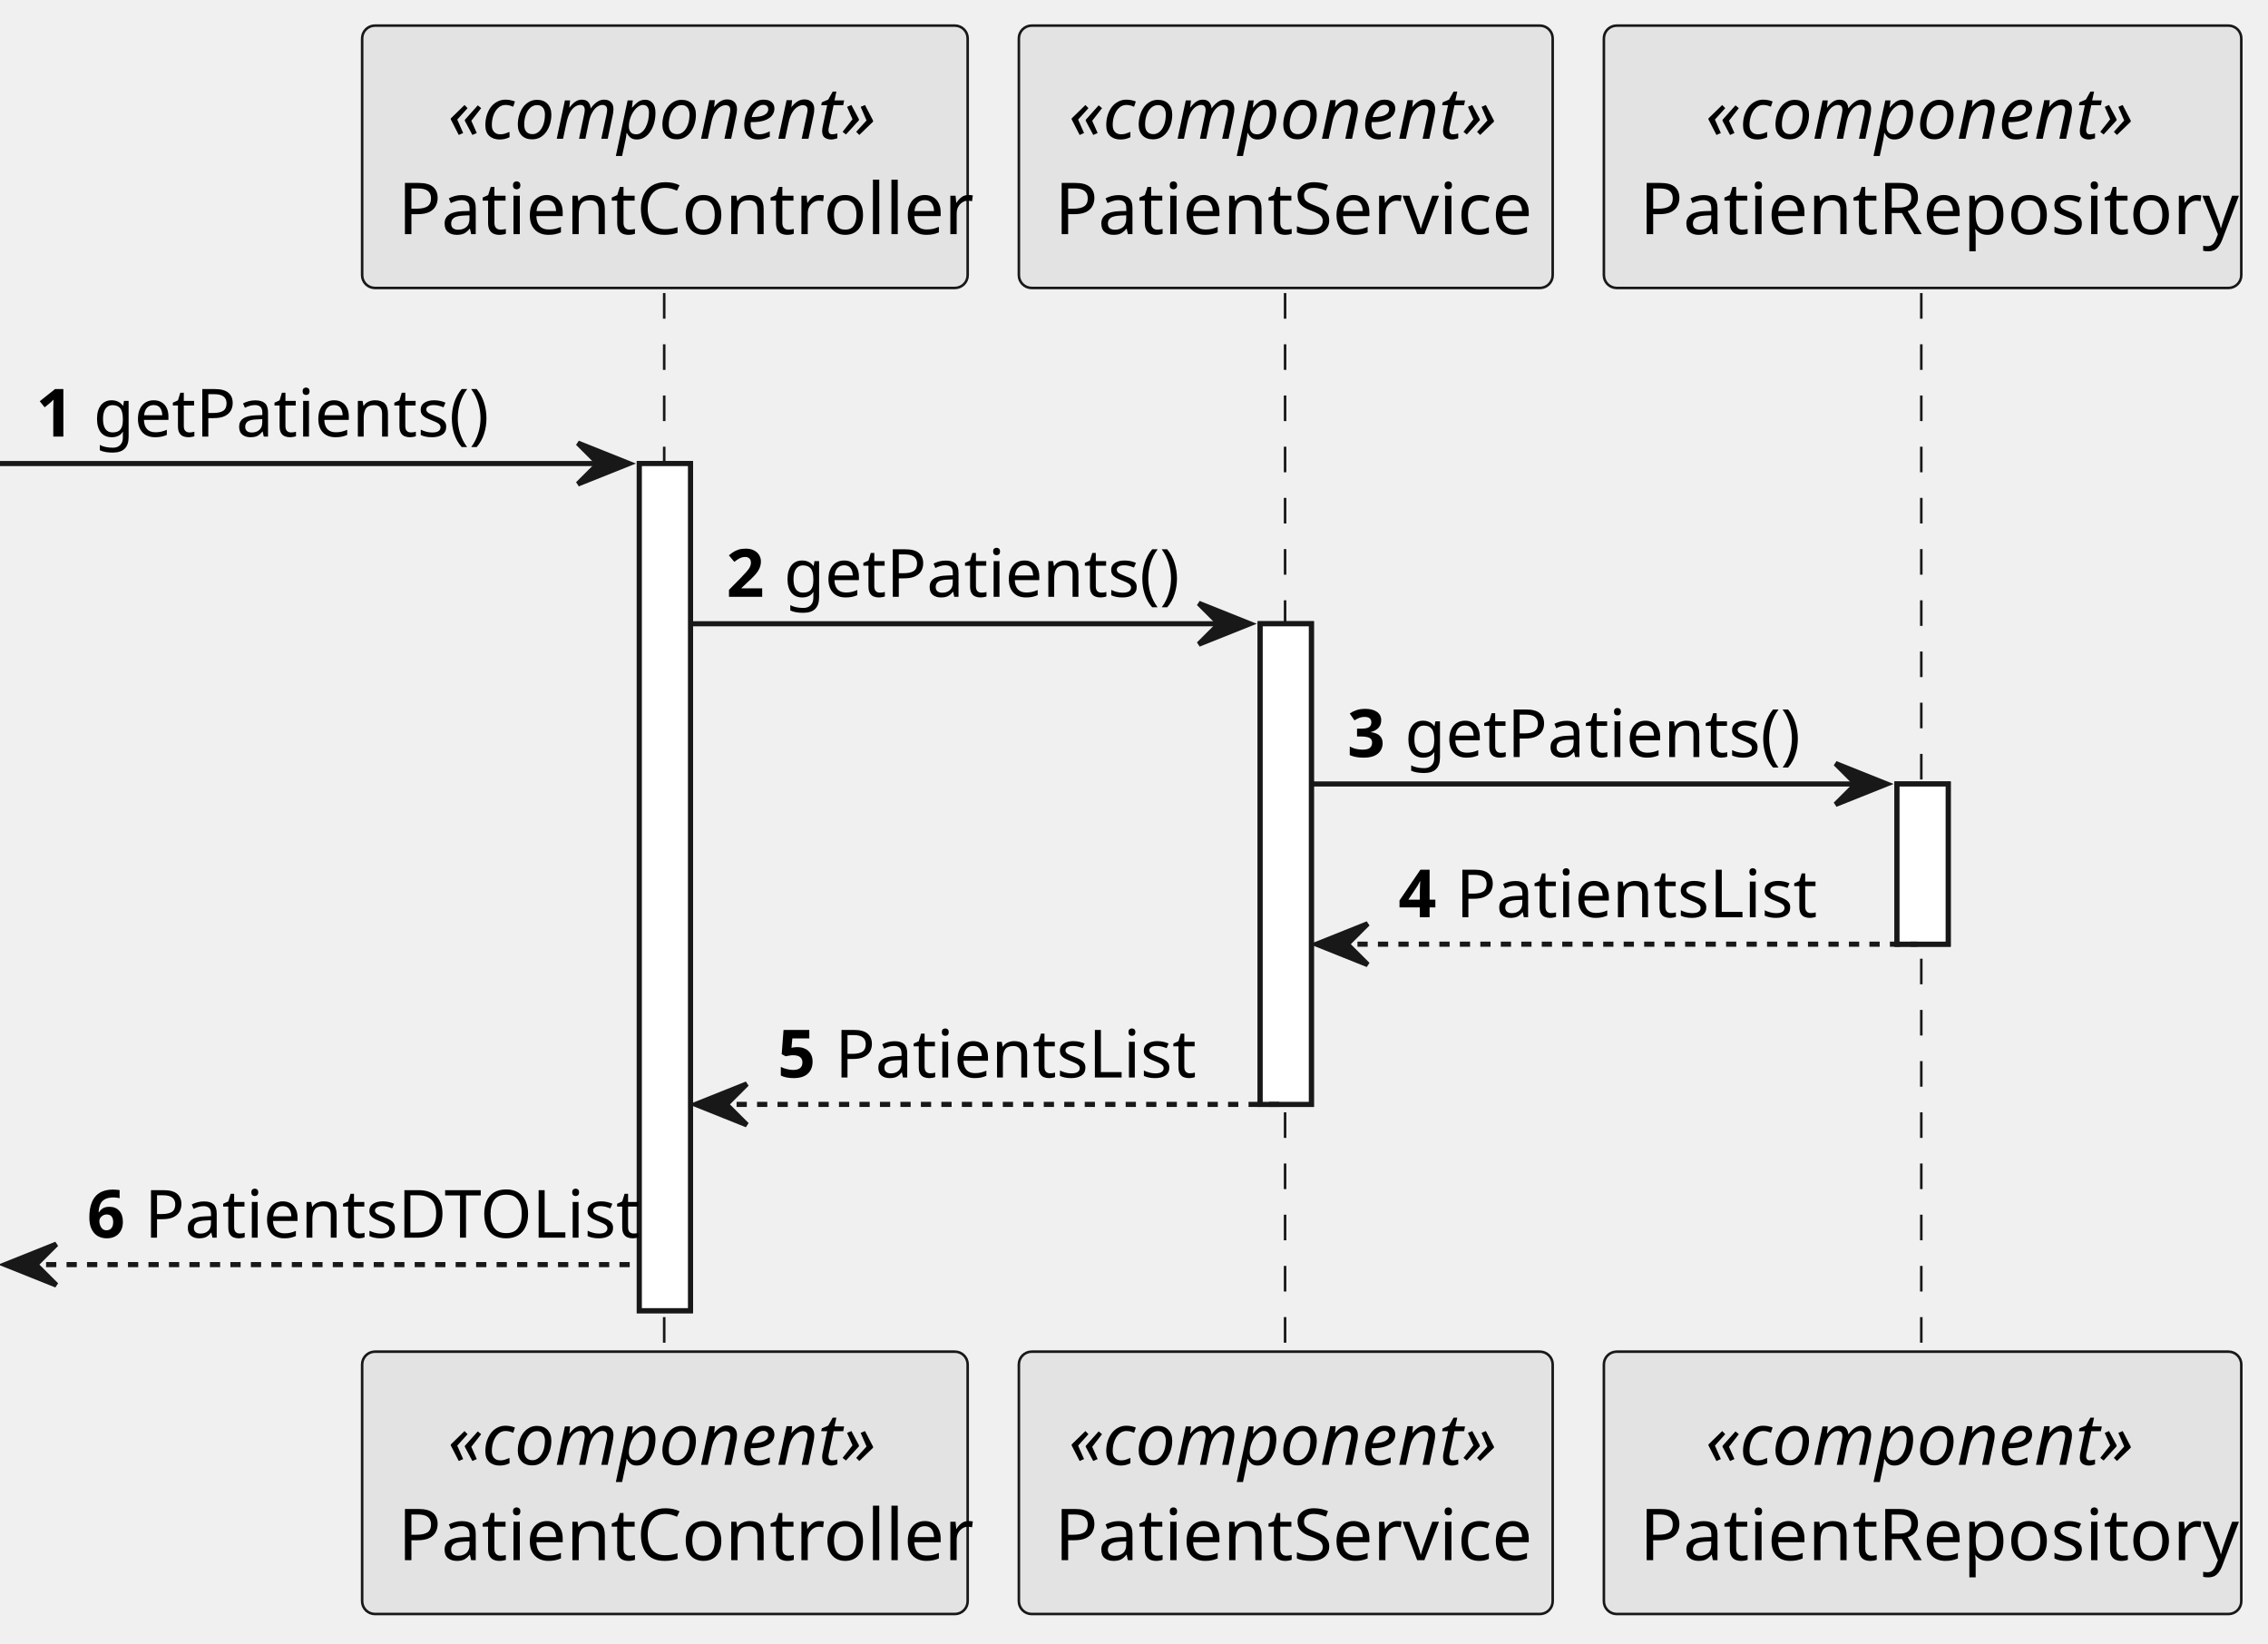
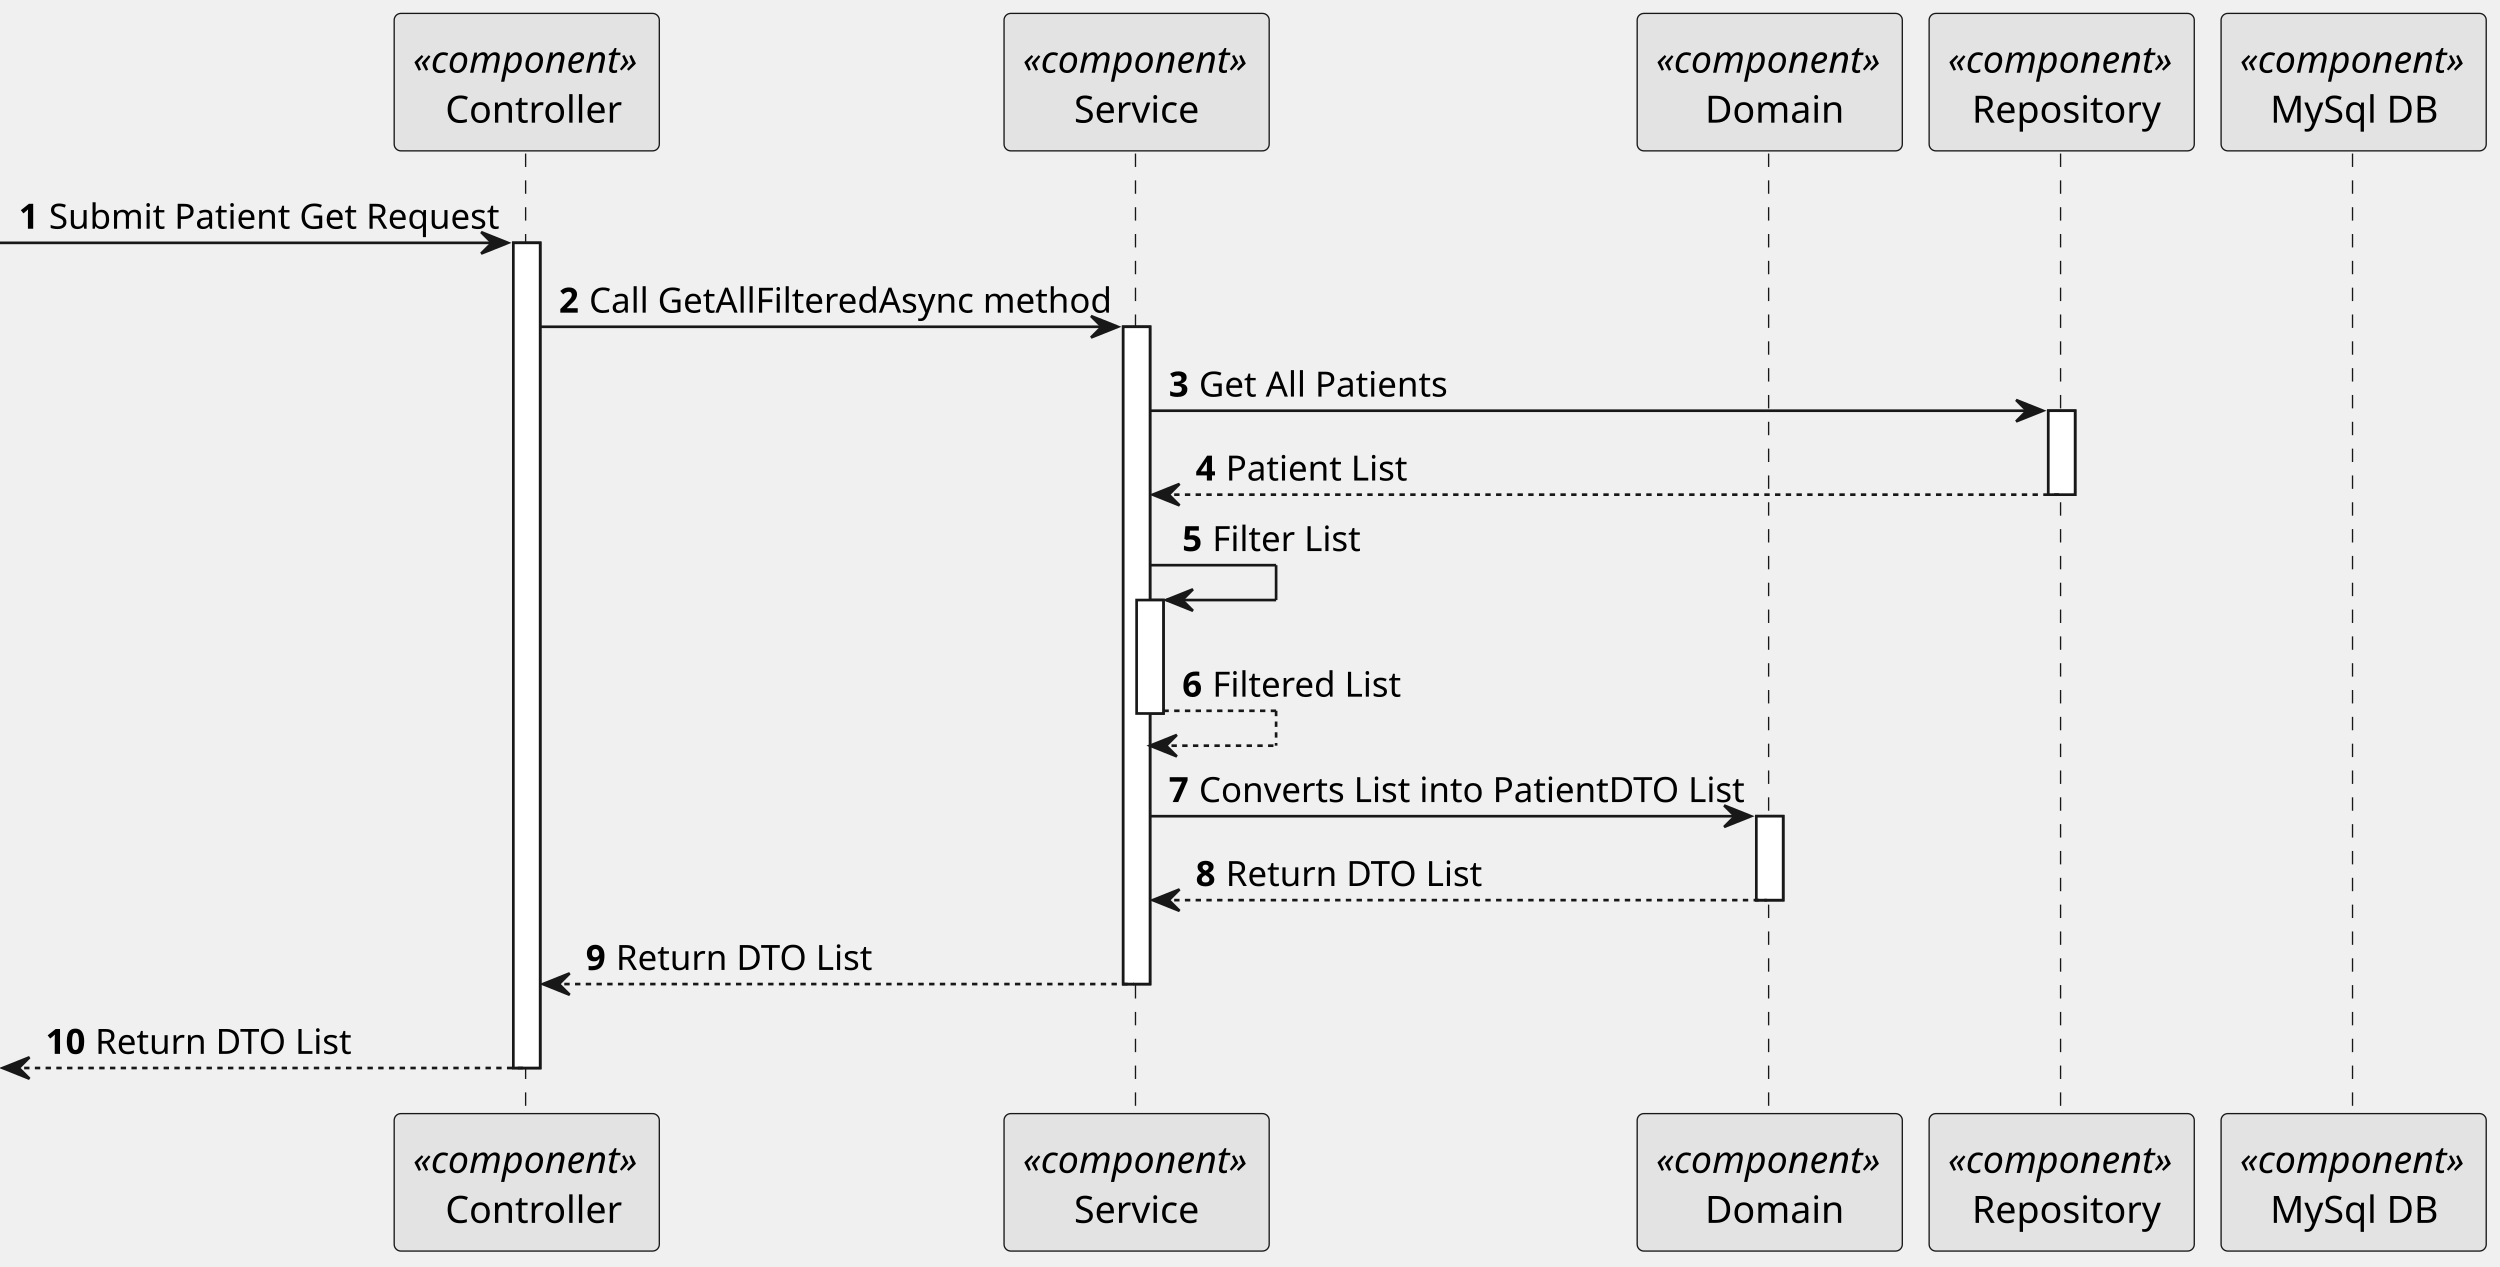
- <svg xmlns="http://www.w3.org/2000/svg" contentStyleType="text/css" height="321px" preserveAspectRatio="none" style="width:443px;height:321px;background:#FFFFFF;" version="1.1" viewBox="0 0 443 321" width="443px" zoomAndPan="magnify">
+ <svg xmlns="http://www.w3.org/2000/svg" contentStyleType="text/css" height="472px" preserveAspectRatio="none" style="width:932px;height:472px;background:#FFFFFF;" version="1.1" viewBox="0 0 932 472" width="932px" zoomAndPan="magnify">
  <defs />
  <g>
-     <rect fill="#FFFFFF" height="165.455" style="stroke:#181818;stroke-width:1.0;" width="10" x="124.874" y="90.533" />
-     <rect fill="#FFFFFF" height="93.873" style="stroke:#181818;stroke-width:1.0;" width="10" x="246.145" y="121.824" />
-     <rect fill="#FFFFFF" height="31.291" style="stroke:#181818;stroke-width:1.0;" width="10" x="370.531" y="153.115" />
-     <line style="stroke:#181818;stroke-width:0.5;stroke-dasharray:5.0,5.0;" x1="129.736" x2="129.736" y1="57.242" y2="264.988" />
-     <line style="stroke:#181818;stroke-width:0.5;stroke-dasharray:5.0,5.0;" x1="251.011" x2="251.011" y1="57.242" y2="264.988" />
-     <line style="stroke:#181818;stroke-width:0.5;stroke-dasharray:5.0,5.0;" x1="375.28" x2="375.28" y1="57.242" y2="264.988" />
-     <rect fill="#E3E3E3" height="51.242" rx="2.5" ry="2.5" style="stroke:#181818;stroke-width:0.5;" width="118.275" x="70.736" y="5" />
-     <text fill="#000000" font-family="sans-serif" font-size="14" font-style="italic" lengthAdjust="spacing" textLength="84.841" x="87.453" y="27.107">«component»</text>
-     <text fill="#000000" font-family="sans-serif" font-size="14" lengthAdjust="spacing" textLength="104.275" x="77.736" y="45.728">PatientController</text>
-     <rect fill="#E3E3E3" height="51.242" rx="2.5" ry="2.5" style="stroke:#181818;stroke-width:0.5;" width="118.275" x="70.736" y="263.988" />
-     <text fill="#000000" font-family="sans-serif" font-size="14" font-style="italic" lengthAdjust="spacing" textLength="84.841" x="87.453" y="286.096">«component»</text>
-     <text fill="#000000" font-family="sans-serif" font-size="14" lengthAdjust="spacing" textLength="104.275" x="77.736" y="304.717">PatientController</text>
-     <rect fill="#E3E3E3" height="51.242" rx="2.5" ry="2.5" style="stroke:#181818;stroke-width:0.5;" width="104.269" x="199.011" y="5" />
-     <text fill="#000000" font-family="sans-serif" font-size="14" font-style="italic" lengthAdjust="spacing" textLength="84.841" x="208.725" y="27.107">«component»</text>
-     <text fill="#000000" font-family="sans-serif" font-size="14" lengthAdjust="spacing" textLength="90.269" x="206.011" y="45.728">PatientService</text>
-     <rect fill="#E3E3E3" height="51.242" rx="2.5" ry="2.5" style="stroke:#181818;stroke-width:0.5;" width="104.269" x="199.011" y="263.988" />
-     <text fill="#000000" font-family="sans-serif" font-size="14" font-style="italic" lengthAdjust="spacing" textLength="84.841" x="208.725" y="286.096">«component»</text>
-     <text fill="#000000" font-family="sans-serif" font-size="14" lengthAdjust="spacing" textLength="90.269" x="206.011" y="304.717">PatientService</text>
-     <rect fill="#E3E3E3" height="51.242" rx="2.5" ry="2.5" style="stroke:#181818;stroke-width:0.5;" width="124.503" x="313.28" y="5" />
-     <text fill="#000000" font-family="sans-serif" font-size="14" font-style="italic" lengthAdjust="spacing" textLength="84.841" x="333.111" y="27.107">«component»</text>
-     <text fill="#000000" font-family="sans-serif" font-size="14" lengthAdjust="spacing" textLength="110.503" x="320.28" y="45.728">PatientRepository</text>
-     <rect fill="#E3E3E3" height="51.242" rx="2.5" ry="2.5" style="stroke:#181818;stroke-width:0.5;" width="124.503" x="313.28" y="263.988" />
-     <text fill="#000000" font-family="sans-serif" font-size="14" font-style="italic" lengthAdjust="spacing" textLength="84.841" x="333.111" y="286.096">«component»</text>
-     <text fill="#000000" font-family="sans-serif" font-size="14" lengthAdjust="spacing" textLength="110.503" x="320.28" y="304.717">PatientRepository</text>
-     <rect fill="#FFFFFF" height="165.455" style="stroke:#181818;stroke-width:1.0;" width="10" x="124.874" y="90.533" />
-     <rect fill="#FFFFFF" height="93.873" style="stroke:#181818;stroke-width:1.0;" width="10" x="246.145" y="121.824" />
-     <rect fill="#FFFFFF" height="31.291" style="stroke:#181818;stroke-width:1.0;" width="10" x="370.531" y="153.115" />
-     <polygon fill="#181818" points="112.874,86.533,122.874,90.533,112.874,94.533,116.874,90.533" style="stroke:#181818;stroke-width:1.0;" />
-     <line style="stroke:#181818;stroke-width:1.0;" x1="0" x2="118.874" y1="90.533" y2="90.533" />
+     <rect fill="#FFFFFF" height="307.619" style="stroke:#181818;stroke-width:1.0;" width="10" x="191.372" y="90.533" />
+     <rect fill="#FFFFFF" height="245.037" style="stroke:#181818;stroke-width:1.0;" width="10" x="418.731" y="121.824" />
+     <rect fill="#FFFFFF" height="42.291" style="stroke:#181818;stroke-width:1.0;" width="10" x="423.731" y="223.697" />
+     <rect fill="#FFFFFF" height="31.291" style="stroke:#181818;stroke-width:1.0;" width="10" x="654.76" y="304.279" />
+     <rect fill="#FFFFFF" height="31.291" style="stroke:#181818;stroke-width:1.0;" width="10" x="763.601" y="153.115" />
+     <line style="stroke:#181818;stroke-width:0.5;stroke-dasharray:5.0,5.0;" x1="195.951" x2="195.951" y1="57.242" y2="416.152" />
+     <line style="stroke:#181818;stroke-width:0.5;stroke-dasharray:5.0,5.0;" x1="423.31" x2="423.31" y1="57.242" y2="416.152" />
+     <line style="stroke:#181818;stroke-width:0.5;stroke-dasharray:5.0,5.0;" x1="659.34" x2="659.34" y1="57.242" y2="416.152" />
+     <line style="stroke:#181818;stroke-width:0.5;stroke-dasharray:5.0,5.0;" x1="768.181" x2="768.181" y1="57.242" y2="416.152" />
+     <line style="stroke:#181818;stroke-width:0.5;stroke-dasharray:5.0,5.0;" x1="877.021" x2="877.021" y1="57.242" y2="416.152" />
+     <rect fill="#E3E3E3" height="51.242" rx="2.5" ry="2.5" style="stroke:#181818;stroke-width:0.5;" width="98.841" x="146.951" y="5" />
+     <text fill="#000000" font-family="sans-serif" font-size="14" font-style="italic" lengthAdjust="spacing" textLength="84.841" x="153.951" y="27.107">«component»</text>
+     <text fill="#000000" font-family="sans-serif" font-size="14" lengthAdjust="spacing" textLength="60.69" x="166.027" y="45.728">Controller</text>
+     <rect fill="#E3E3E3" height="51.242" rx="2.5" ry="2.5" style="stroke:#181818;stroke-width:0.5;" width="98.841" x="146.951" y="415.152" />
+     <text fill="#000000" font-family="sans-serif" font-size="14" font-style="italic" lengthAdjust="spacing" textLength="84.841" x="153.951" y="437.26">«component»</text>
+     <text fill="#000000" font-family="sans-serif" font-size="14" lengthAdjust="spacing" textLength="60.69" x="166.027" y="455.881">Controller</text>
+     <rect fill="#E3E3E3" height="51.242" rx="2.5" ry="2.5" style="stroke:#181818;stroke-width:0.5;" width="98.841" x="374.31" y="5" />
+     <text fill="#000000" font-family="sans-serif" font-size="14" font-style="italic" lengthAdjust="spacing" textLength="84.841" x="381.31" y="27.107">«component»</text>
+     <text fill="#000000" font-family="sans-serif" font-size="14" lengthAdjust="spacing" textLength="46.683" x="400.389" y="45.728">Service</text>
+     <rect fill="#E3E3E3" height="51.242" rx="2.5" ry="2.5" style="stroke:#181818;stroke-width:0.5;" width="98.841" x="374.31" y="415.152" />
+     <text fill="#000000" font-family="sans-serif" font-size="14" font-style="italic" lengthAdjust="spacing" textLength="84.841" x="381.31" y="437.26">«component»</text>
+     <text fill="#000000" font-family="sans-serif" font-size="14" lengthAdjust="spacing" textLength="46.683" x="400.389" y="455.881">Service</text>
+     <rect fill="#E3E3E3" height="51.242" rx="2.5" ry="2.5" style="stroke:#181818;stroke-width:0.5;" width="98.841" x="610.34" y="5" />
+     <text fill="#000000" font-family="sans-serif" font-size="14" font-style="italic" lengthAdjust="spacing" textLength="84.841" x="617.34" y="27.107">«component»</text>
+     <text fill="#000000" font-family="sans-serif" font-size="14" lengthAdjust="spacing" textLength="48.241" x="635.64" y="45.728">Domain</text>
+     <rect fill="#E3E3E3" height="51.242" rx="2.5" ry="2.5" style="stroke:#181818;stroke-width:0.5;" width="98.841" x="610.34" y="415.152" />
+     <text fill="#000000" font-family="sans-serif" font-size="14" font-style="italic" lengthAdjust="spacing" textLength="84.841" x="617.34" y="437.26">«component»</text>
+     <text fill="#000000" font-family="sans-serif" font-size="14" lengthAdjust="spacing" textLength="48.241" x="635.64" y="455.881">Domain</text>
+     <rect fill="#E3E3E3" height="51.242" rx="2.5" ry="2.5" style="stroke:#181818;stroke-width:0.5;" width="98.841" x="719.181" y="5" />
+     <text fill="#000000" font-family="sans-serif" font-size="14" font-style="italic" lengthAdjust="spacing" textLength="84.841" x="726.181" y="27.107">«component»</text>
+     <text fill="#000000" font-family="sans-serif" font-size="14" lengthAdjust="spacing" textLength="66.917" x="735.143" y="45.728">Repository</text>
+     <rect fill="#E3E3E3" height="51.242" rx="2.5" ry="2.5" style="stroke:#181818;stroke-width:0.5;" width="98.841" x="719.181" y="415.152" />
+     <text fill="#000000" font-family="sans-serif" font-size="14" font-style="italic" lengthAdjust="spacing" textLength="84.841" x="726.181" y="437.26">«component»</text>
+     <text fill="#000000" font-family="sans-serif" font-size="14" lengthAdjust="spacing" textLength="66.917" x="735.143" y="455.881">Repository</text>
+     <rect fill="#E3E3E3" height="51.242" rx="2.5" ry="2.5" style="stroke:#181818;stroke-width:0.5;" width="98.841" x="828.021" y="5" />
+     <text fill="#000000" font-family="sans-serif" font-size="14" font-style="italic" lengthAdjust="spacing" textLength="84.841" x="835.021" y="27.107">«component»</text>
+     <text fill="#000000" font-family="sans-serif" font-size="14" lengthAdjust="spacing" textLength="62.234" x="846.325" y="45.728">MySql DB</text>
+     <rect fill="#E3E3E3" height="51.242" rx="2.5" ry="2.5" style="stroke:#181818;stroke-width:0.5;" width="98.841" x="828.021" y="415.152" />
+     <text fill="#000000" font-family="sans-serif" font-size="14" font-style="italic" lengthAdjust="spacing" textLength="84.841" x="835.021" y="437.26">«component»</text>
+     <text fill="#000000" font-family="sans-serif" font-size="14" lengthAdjust="spacing" textLength="62.234" x="846.325" y="455.881">MySql DB</text>
+     <rect fill="#FFFFFF" height="307.619" style="stroke:#181818;stroke-width:1.0;" width="10" x="191.372" y="90.533" />
+     <rect fill="#FFFFFF" height="245.037" style="stroke:#181818;stroke-width:1.0;" width="10" x="418.731" y="121.824" />
+     <rect fill="#FFFFFF" height="42.291" style="stroke:#181818;stroke-width:1.0;" width="10" x="423.731" y="223.697" />
+     <rect fill="#FFFFFF" height="31.291" style="stroke:#181818;stroke-width:1.0;" width="10" x="654.76" y="304.279" />
+     <rect fill="#FFFFFF" height="31.291" style="stroke:#181818;stroke-width:1.0;" width="10" x="763.601" y="153.115" />
+     <polygon fill="#181818" points="179.372,86.533,189.372,90.533,179.372,94.533,183.372,90.533" style="stroke:#181818;stroke-width:1.0;" />
+     <line style="stroke:#181818;stroke-width:1.0;" x1="0" x2="185.372" y1="90.533" y2="90.533" />
    <text fill="#000000" font-family="sans-serif" font-size="13" font-weight="bold" lengthAdjust="spacing" textLength="7.23" x="7" y="85.27">1</text>
-     <text fill="#000000" font-family="sans-serif" font-size="13" lengthAdjust="spacing" textLength="73.703" x="18.23" y="85.27">getPatients()</text>
-     <polygon fill="#181818" points="234.145,117.824,244.145,121.824,234.145,125.824,238.145,121.824" style="stroke:#181818;stroke-width:1.0;" />
-     <line style="stroke:#181818;stroke-width:1.0;" x1="134.874" x2="240.145" y1="121.824" y2="121.824" />
-     <text fill="#000000" font-family="sans-serif" font-size="13" font-weight="bold" lengthAdjust="spacing" textLength="7.23" x="141.874" y="116.561">2</text>
-     <text fill="#000000" font-family="sans-serif" font-size="13" lengthAdjust="spacing" textLength="73.703" x="153.103" y="116.561">getPatients()</text>
-     <polygon fill="#181818" points="358.531,149.115,368.531,153.115,358.531,157.115,362.531,153.115" style="stroke:#181818;stroke-width:1.0;" />
-     <line style="stroke:#181818;stroke-width:1.0;" x1="256.146" x2="364.531" y1="153.115" y2="153.115" />
-     <text fill="#000000" font-family="sans-serif" font-size="13" font-weight="bold" lengthAdjust="spacing" textLength="7.23" x="263.146" y="147.852">3</text>
-     <text fill="#000000" font-family="sans-serif" font-size="13" lengthAdjust="spacing" textLength="73.703" x="274.375" y="147.852">getPatients()</text>
-     <polygon fill="#181818" points="267.146,180.406,257.146,184.406,267.146,188.406,263.146,184.406" style="stroke:#181818;stroke-width:1.0;" />
-     <line style="stroke:#181818;stroke-width:1.0;stroke-dasharray:2.0,2.0;" x1="261.146" x2="374.531" y1="184.406" y2="184.406" />
-     <text fill="#000000" font-family="sans-serif" font-size="13" font-weight="bold" lengthAdjust="spacing" textLength="7.23" x="273.146" y="179.144">4</text>
-     <text fill="#000000" font-family="sans-serif" font-size="13" lengthAdjust="spacing" textLength="67.203" x="284.375" y="179.144">PatientsList</text>
-     <polygon fill="#181818" points="145.874,211.697,135.874,215.697,145.874,219.697,141.874,215.697" style="stroke:#181818;stroke-width:1.0;" />
-     <line style="stroke:#181818;stroke-width:1.0;stroke-dasharray:2.0,2.0;" x1="139.874" x2="250.145" y1="215.697" y2="215.697" />
-     <text fill="#000000" font-family="sans-serif" font-size="13" font-weight="bold" lengthAdjust="spacing" textLength="7.23" x="151.874" y="210.435">5</text>
-     <text fill="#000000" font-family="sans-serif" font-size="13" lengthAdjust="spacing" textLength="67.203" x="163.103" y="210.435">PatientsList</text>
-     <polygon fill="#181818" points="11,242.988,1,246.988,11,250.988,7,246.988" style="stroke:#181818;stroke-width:1.0;" />
-     <line style="stroke:#181818;stroke-width:1.0;stroke-dasharray:2.0,2.0;" x1="5" x2="123.874" y1="246.988" y2="246.988" />
-     <text fill="#000000" font-family="sans-serif" font-size="13" font-weight="bold" lengthAdjust="spacing" textLength="7.23" x="17" y="241.726">6</text>
-     <text fill="#000000" font-family="sans-serif" font-size="13" lengthAdjust="spacing" textLength="94.644" x="28.23" y="241.726">PatientsDTOList</text>
+     <text fill="#000000" font-family="sans-serif" font-size="13" lengthAdjust="spacing" textLength="161.142" x="18.23" y="85.27">Submit Patient Get Request</text>
+     <polygon fill="#181818" points="406.731,117.824,416.731,121.824,406.731,125.824,410.731,121.824" style="stroke:#181818;stroke-width:1.0;" />
+     <line style="stroke:#181818;stroke-width:1.0;" x1="201.372" x2="412.731" y1="121.824" y2="121.824" />
+     <text fill="#000000" font-family="sans-serif" font-size="13" font-weight="bold" lengthAdjust="spacing" textLength="7.23" x="208.372" y="116.561">2</text>
+     <text fill="#000000" font-family="sans-serif" font-size="13" lengthAdjust="spacing" textLength="187.129" x="219.602" y="116.561">Call GetAllFilteredAsync method</text>
+     <polygon fill="#181818" points="751.601,149.115,761.601,153.115,751.601,157.115,755.601,153.115" style="stroke:#181818;stroke-width:1.0;" />
+     <line style="stroke:#181818;stroke-width:1.0;" x1="428.731" x2="757.601" y1="153.115" y2="153.115" />
+     <text fill="#000000" font-family="sans-serif" font-size="13" font-weight="bold" lengthAdjust="spacing" textLength="7.23" x="435.731" y="147.852">3</text>
+     <text fill="#000000" font-family="sans-serif" font-size="13" lengthAdjust="spacing" textLength="89.597" x="446.96" y="147.852">Get All Patients</text>
+     <polygon fill="#181818" points="439.731,180.406,429.731,184.406,439.731,188.406,435.731,184.406" style="stroke:#181818;stroke-width:1.0;" />
+     <line style="stroke:#181818;stroke-width:1.0;stroke-dasharray:2.0,2.0;" x1="433.731" x2="767.601" y1="184.406" y2="184.406" />
+     <text fill="#000000" font-family="sans-serif" font-size="13" font-weight="bold" lengthAdjust="spacing" textLength="7.23" x="445.731" y="179.144">4</text>
+     <text fill="#000000" font-family="sans-serif" font-size="13" lengthAdjust="spacing" textLength="64.314" x="456.96" y="179.144">Patient List</text>
+     <line style="stroke:#181818;stroke-width:1.0;" x1="428.731" x2="475.731" y1="210.697" y2="210.697" />
+     <line style="stroke:#181818;stroke-width:1.0;" x1="475.731" x2="475.731" y1="210.697" y2="223.697" />
+     <line style="stroke:#181818;stroke-width:1.0;" x1="434.731" x2="475.731" y1="223.697" y2="223.697" />
+     <polygon fill="#181818" points="444.731,219.697,434.731,223.697,444.731,227.697,440.731,223.697" style="stroke:#181818;stroke-width:1.0;" />
+     <text fill="#000000" font-family="sans-serif" font-size="13" font-weight="bold" lengthAdjust="spacing" textLength="7.23" x="440.731" y="205.435">5</text>
+     <text fill="#000000" font-family="sans-serif" font-size="13" lengthAdjust="spacing" textLength="52.73" x="451.96" y="205.435">Filter List</text>
+     <line style="stroke:#181818;stroke-width:1.0;stroke-dasharray:2.0,2.0;" x1="433.731" x2="475.731" y1="264.988" y2="264.988" />
+     <line style="stroke:#181818;stroke-width:1.0;stroke-dasharray:2.0,2.0;" x1="475.731" x2="475.731" y1="264.988" y2="277.988" />
+     <line style="stroke:#181818;stroke-width:1.0;stroke-dasharray:2.0,2.0;" x1="428.731" x2="475.731" y1="277.988" y2="277.988" />
+     <polygon fill="#181818" points="438.731,273.988,428.731,277.988,438.731,281.988,434.731,277.988" style="stroke:#181818;stroke-width:1.0;" />
+     <text fill="#000000" font-family="sans-serif" font-size="13" font-weight="bold" lengthAdjust="spacing" textLength="7.23" x="440.731" y="259.726">6</text>
+     <text fill="#000000" font-family="sans-serif" font-size="13" lengthAdjust="spacing" textLength="67.19" x="451.96" y="259.726">Filtered List</text>
+     <polygon fill="#181818" points="642.76,300.279,652.76,304.279,642.76,308.279,646.76,304.279" style="stroke:#181818;stroke-width:1.0;" />
+     <line style="stroke:#181818;stroke-width:1.0;" x1="428.731" x2="648.76" y1="304.279" y2="304.279" />
+     <text fill="#000000" font-family="sans-serif" font-size="13" font-weight="bold" lengthAdjust="spacing" textLength="7.23" x="435.731" y="299.017">7</text>
+     <text fill="#000000" font-family="sans-serif" font-size="13" lengthAdjust="spacing" textLength="195.8" x="446.96" y="299.017">Converts List into PatientDTO List</text>
+     <polygon fill="#181818" points="439.731,331.57,429.731,335.57,439.731,339.57,435.731,335.57" style="stroke:#181818;stroke-width:1.0;" />
+     <line style="stroke:#181818;stroke-width:1.0;stroke-dasharray:2.0,2.0;" x1="433.731" x2="658.76" y1="335.57" y2="335.57" />
+     <text fill="#000000" font-family="sans-serif" font-size="13" font-weight="bold" lengthAdjust="spacing" textLength="7.23" x="445.731" y="330.308">8</text>
+     <text fill="#000000" font-family="sans-serif" font-size="13" lengthAdjust="spacing" textLength="93.914" x="456.96" y="330.308">Return DTO List</text>
+     <polygon fill="#181818" points="212.372,362.861,202.372,366.861,212.372,370.861,208.372,366.861" style="stroke:#181818;stroke-width:1.0;" />
+     <line style="stroke:#181818;stroke-width:1.0;stroke-dasharray:2.0,2.0;" x1="206.372" x2="422.731" y1="366.861" y2="366.861" />
+     <text fill="#000000" font-family="sans-serif" font-size="13" font-weight="bold" lengthAdjust="spacing" textLength="7.23" x="218.372" y="361.599">9</text>
+     <text fill="#000000" font-family="sans-serif" font-size="13" lengthAdjust="spacing" textLength="93.914" x="229.602" y="361.599">Return DTO List</text>
+     <polygon fill="#181818" points="11,394.152,1,398.152,11,402.152,7,398.152" style="stroke:#181818;stroke-width:1.0;" />
+     <line style="stroke:#181818;stroke-width:1.0;stroke-dasharray:2.0,2.0;" x1="5" x2="195.372" y1="398.152" y2="398.152" />
+     <text fill="#000000" font-family="sans-serif" font-size="13" font-weight="bold" lengthAdjust="spacing" textLength="14.46" x="17" y="392.89">10</text>
+     <text fill="#000000" font-family="sans-serif" font-size="13" lengthAdjust="spacing" textLength="93.914" x="35.46" y="392.89">Return DTO List</text>
  </g>
</svg>
